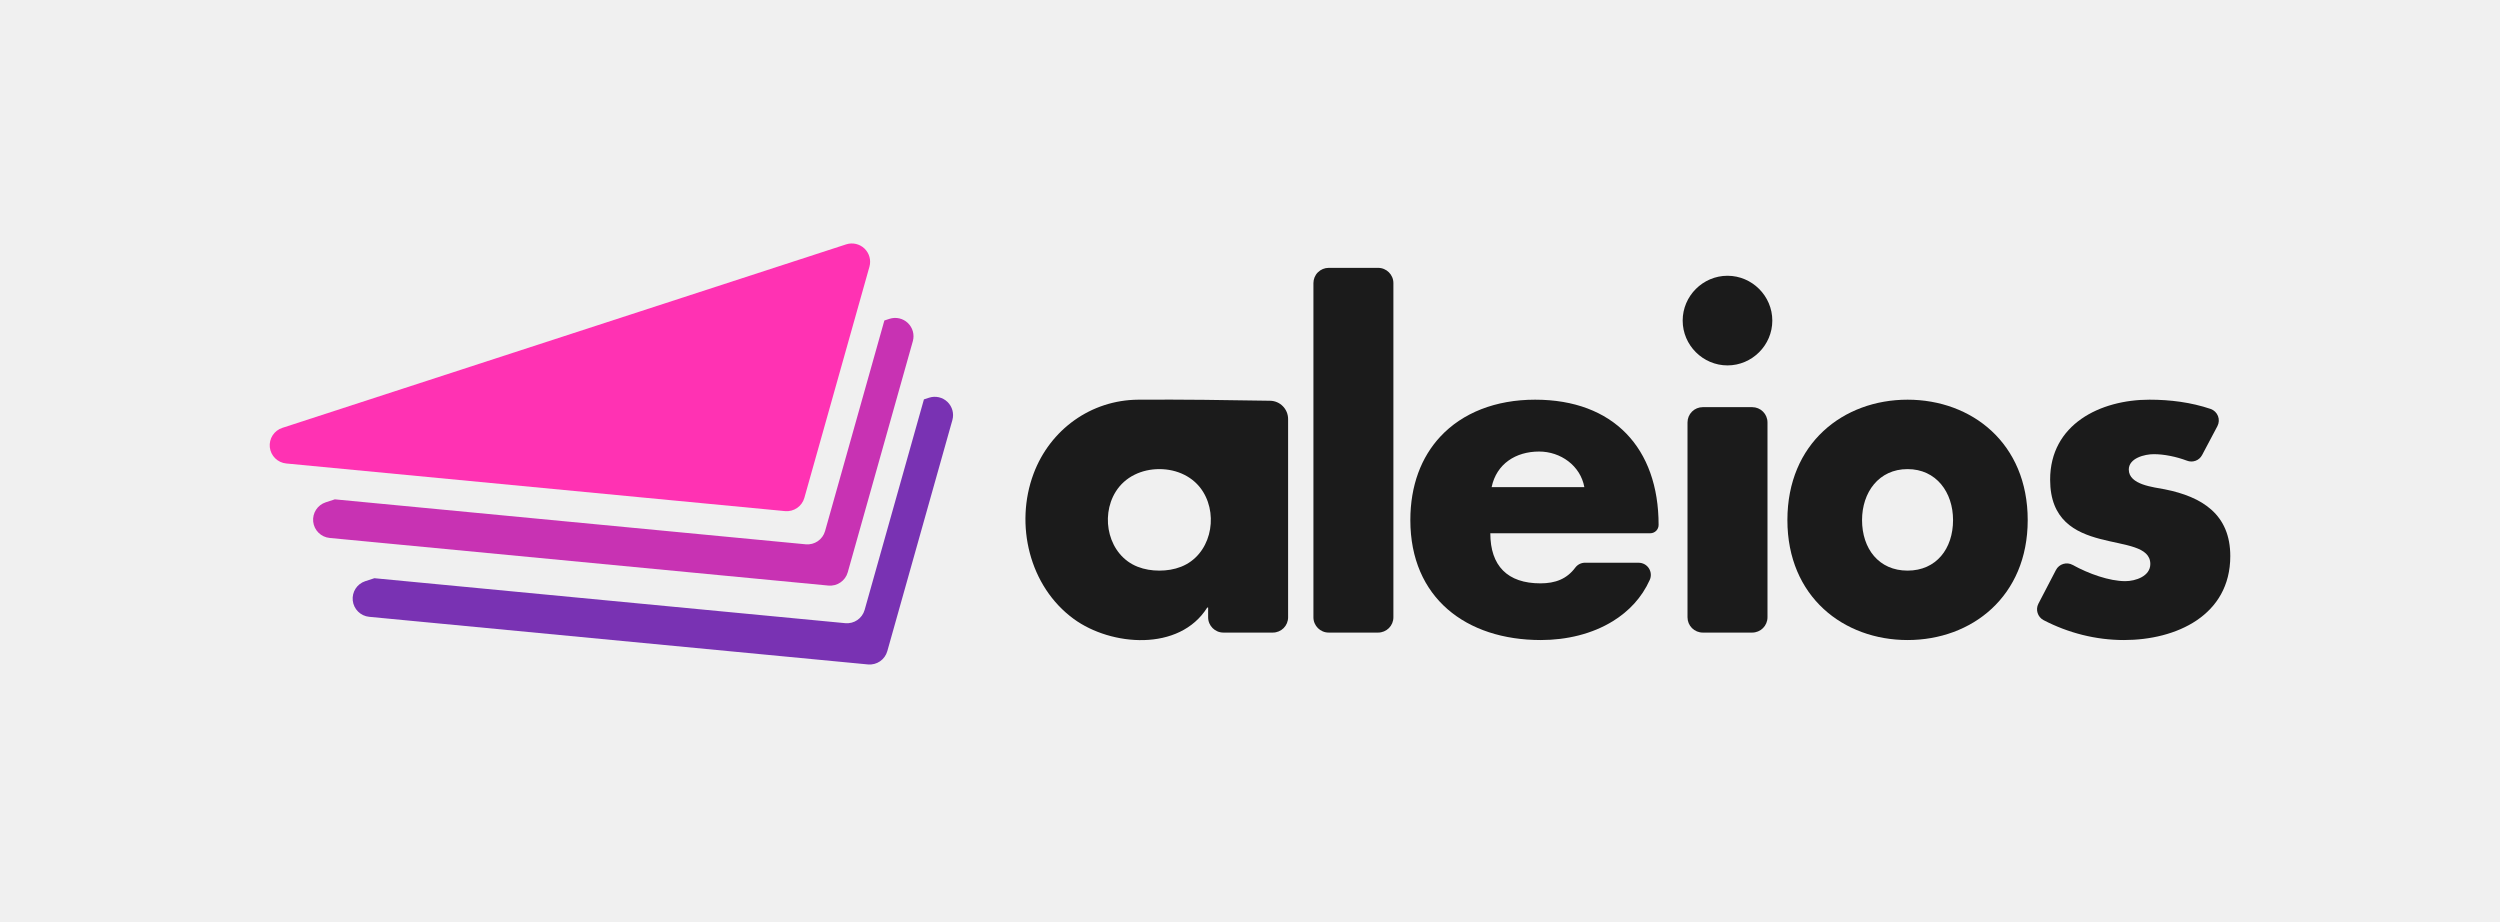
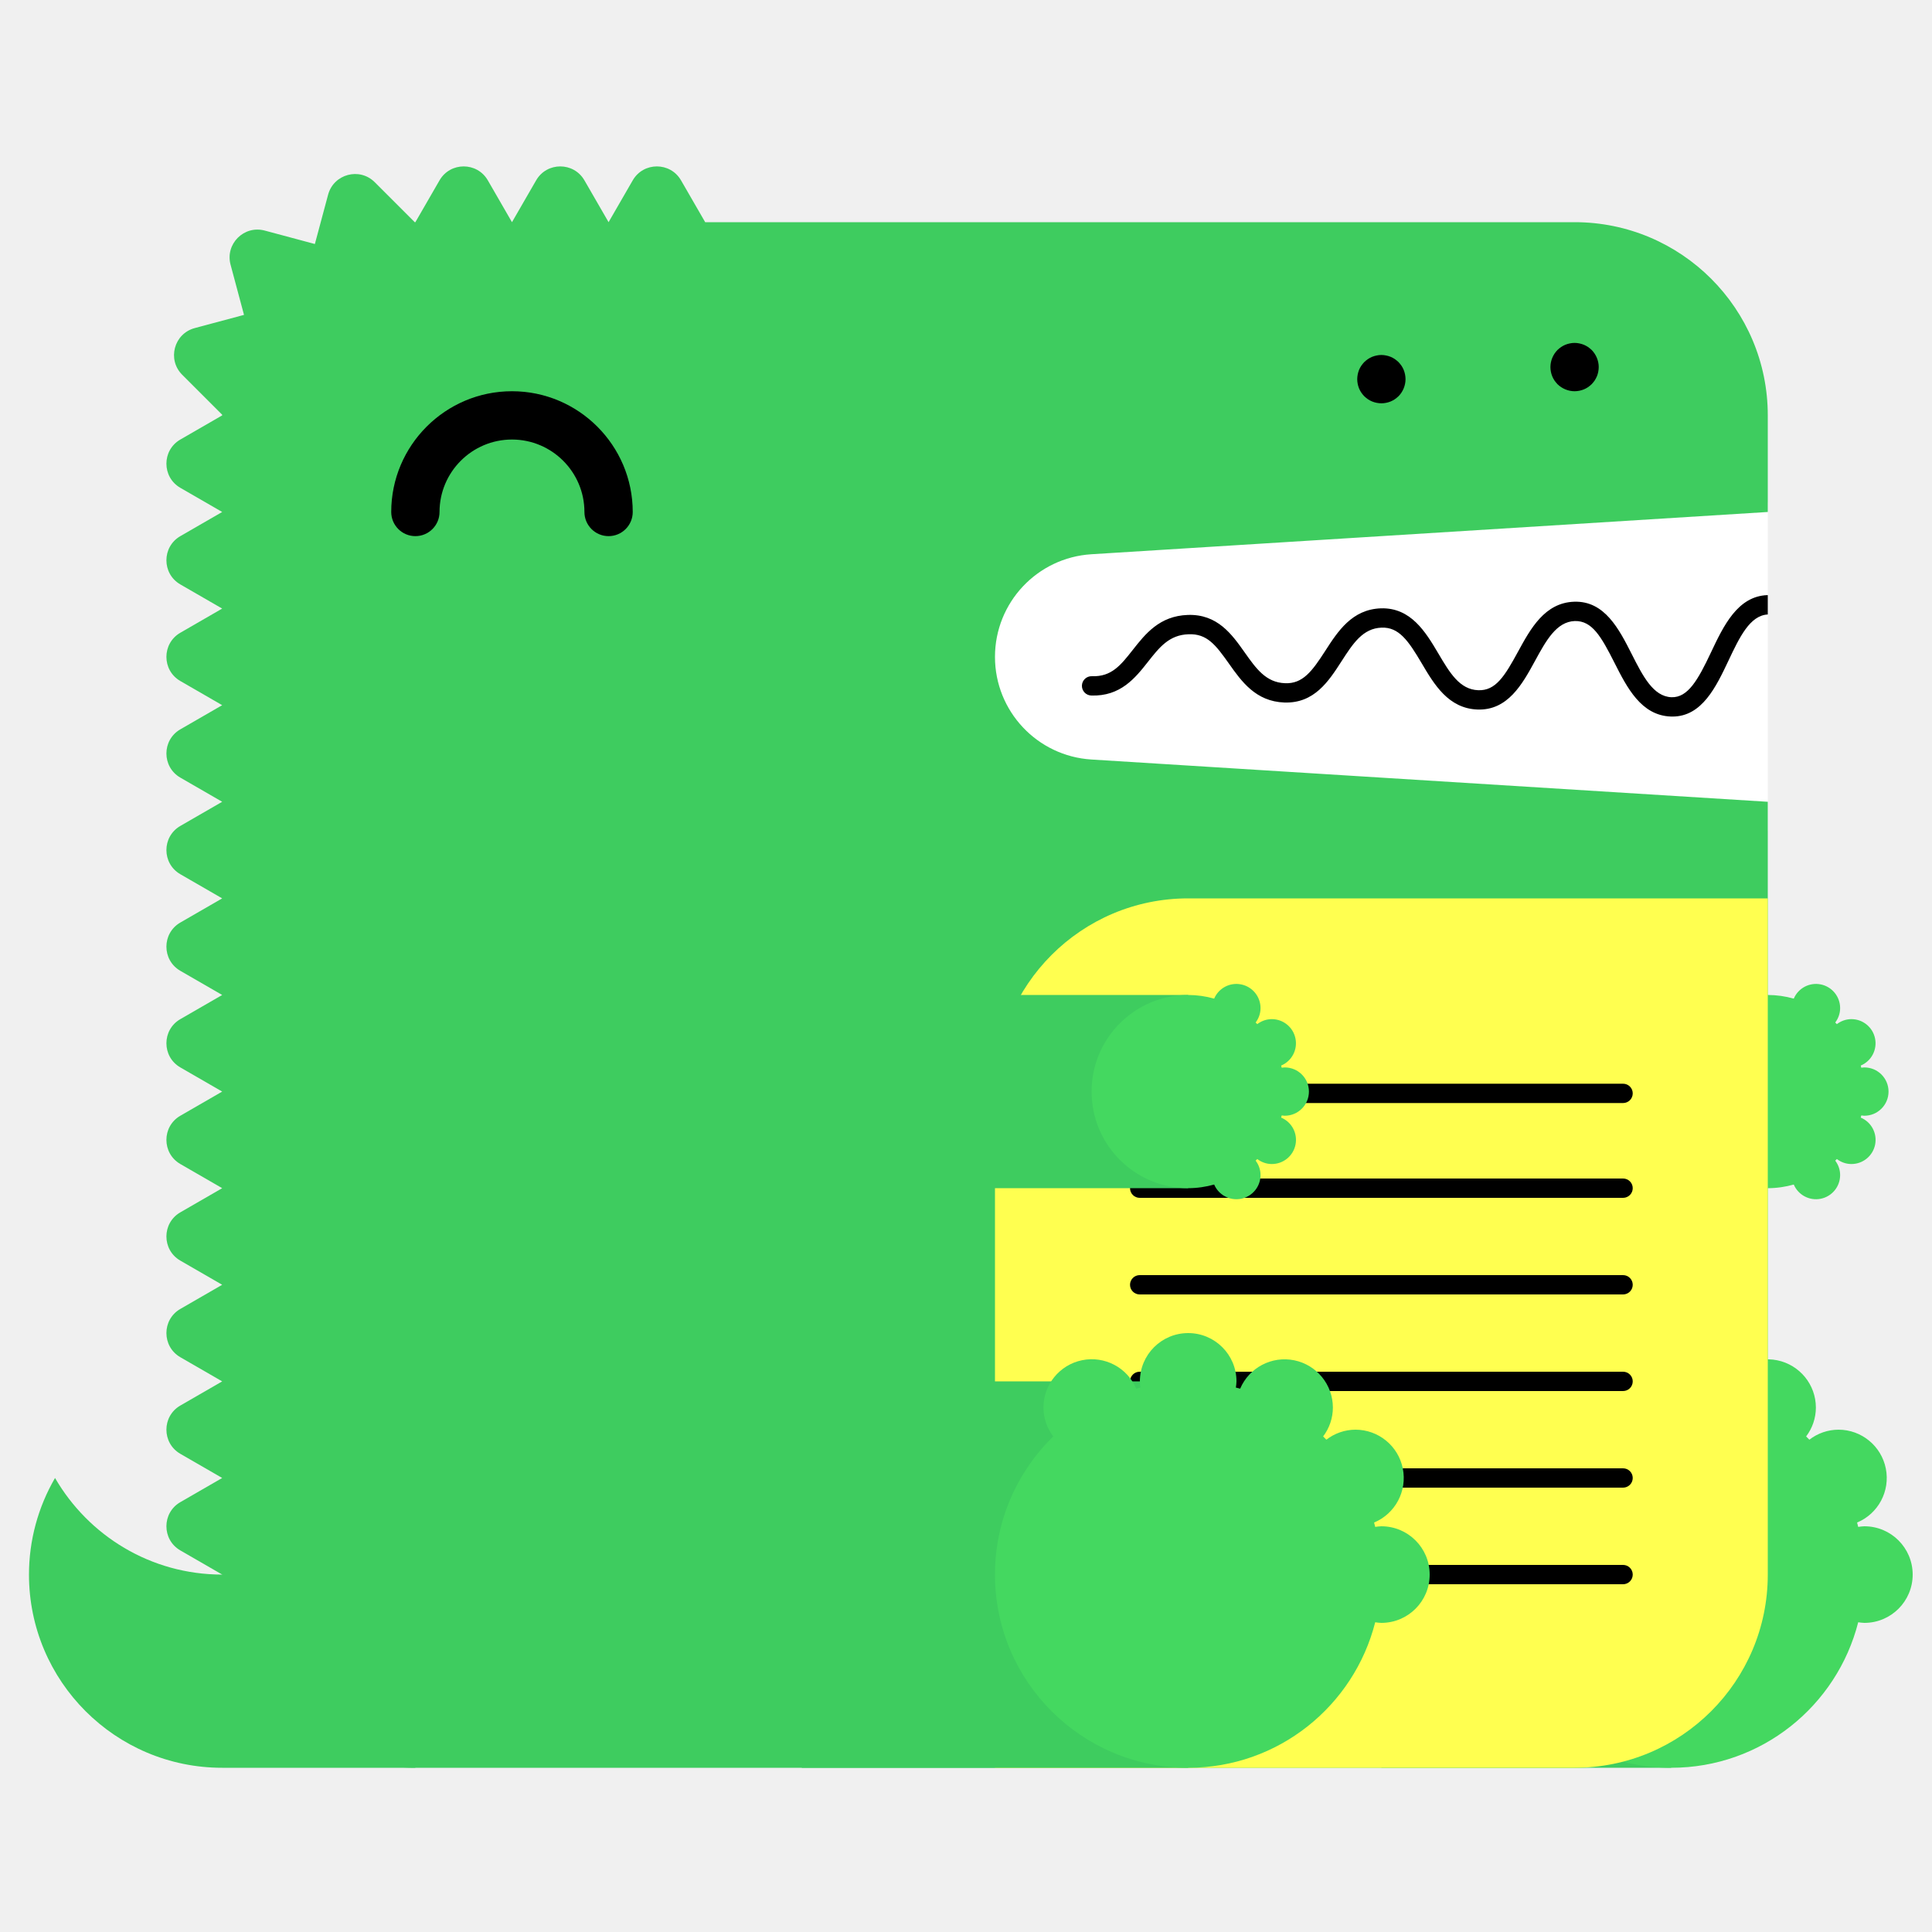
- <svg xmlns="http://www.w3.org/2000/svg" width="100%" height="100%" viewBox="0 0 190 70" version="1.1" xml:space="preserve" style="fill-rule:evenodd;clip-rule:evenodd;stroke-linejoin:round;stroke-miterlimit:2;">
-   <rect id="aleios-alt-dark" x="0" y="0" width="190" height="69.007" style="fill:none;" />
-   <g id="logo-lockup">
-     <g id="name">
-       <path d="M88.112,35.652c1.328,0 2.608,0.572 3.322,1.724c1.201,1.938 0.535,4.831 -1.669,5.696c-0.53,0.208 -1.086,0.295 -1.653,0.295c-0.568,-0 -1.124,-0.087 -1.654,-0.295c-2.204,-0.865 -2.87,-3.758 -1.669,-5.696c0.714,-1.152 1.994,-1.724 3.323,-1.724Zm9.784,-3.804c0,-0.759 -0.609,-1.379 -1.368,-1.391c-3.34,-0.056 -6.68,-0.103 -10.019,-0.081c-3.597,0.024 -6.697,2.269 -7.956,5.621c-1.446,3.853 -0.333,8.574 3.055,11.045c2.829,2.064 8.026,2.504 10.144,-0.87l0.066,-0l0,0.744c0,0.64 0.52,1.16 1.16,1.16l3.759,-0c0.307,-0 0.602,-0.123 0.82,-0.34c0.217,-0.218 0.339,-0.513 0.339,-0.82l0,-15.068Z" style="fill:#1b1b1b;fill-rule:nonzero;" />
-       <path d="M105.898,21.517c-0,-0.64 -0.52,-1.16 -1.16,-1.16l-3.759,0c-0.307,0 -0.602,0.123 -0.82,0.34c-0.217,0.217 -0.339,0.512 -0.339,0.82l-0,25.399c-0,0.64 0.519,1.16 1.159,1.16l3.759,-0c0.307,-0 0.602,-0.123 0.82,-0.34c0.217,-0.218 0.34,-0.513 0.34,-0.82l-0,-25.399Z" style="fill:#1b1b1b;fill-rule:nonzero;" />
-       <path d="M113.364,37.022c0.367,-1.77 1.837,-2.705 3.607,-2.705c1.636,-0 3.139,1.068 3.44,2.705l-7.047,-0Zm12.69,2.872c0,-5.845 -3.439,-9.518 -9.384,-9.518c-3.001,-0 -5.519,0.996 -7.205,2.807c-1.446,1.553 -2.279,3.706 -2.279,6.343c-0,5.911 4.241,9.117 9.918,9.117c1.971,0 3.908,-0.467 5.477,-1.436c1.204,-0.743 2.192,-1.78 2.798,-3.128c0.131,-0.286 0.108,-0.62 -0.062,-0.885c-0.17,-0.265 -0.463,-0.425 -0.778,-0.425c-1.282,-0.003 -3.186,-0.003 -4.074,-0.003c-0.29,-0 -0.564,0.136 -0.74,0.368c-0.641,0.863 -1.505,1.201 -2.654,1.201c-2.505,0 -3.807,-1.336 -3.807,-3.807l12.156,0c0.168,0 0.33,-0.067 0.449,-0.186c0.118,-0.119 0.185,-0.28 0.185,-0.448c0,-0 0,-0 0,-0Z" style="fill:#1b1b1b;fill-rule:nonzero;" />
-       <path d="M134.329,32.103c-0,-0.307 -0.123,-0.602 -0.34,-0.82c-0.218,-0.217 -0.512,-0.339 -0.82,-0.339l-3.759,-0c-0.307,-0 -0.602,0.122 -0.82,0.339c-0.217,0.218 -0.339,0.513 -0.339,0.82l-0,14.813c-0,0.307 0.122,0.602 0.339,0.82c0.218,0.217 0.513,0.34 0.82,0.34l3.759,-0c0.308,-0 0.602,-0.123 0.82,-0.34c0.217,-0.218 0.34,-0.513 0.34,-0.82l-0,-14.813Zm-3.039,-11.145c-1.871,0 -3.407,1.537 -3.407,3.407c0,1.87 1.536,3.406 3.407,3.406c1.87,0 3.406,-1.536 3.406,-3.406c-0,-1.87 -1.536,-3.407 -3.406,-3.407Z" style="fill:#1b1b1b;fill-rule:nonzero;" />
-       <path d="M144.974,30.376c-4.876,-0 -9.132,3.306 -9.132,9.15c0,5.844 4.286,9.117 9.132,9.117c4.876,0 9.132,-3.306 9.132,-9.117c-0,-5.844 -4.256,-9.15 -9.132,-9.15Zm0,5.276c2.187,0 3.458,1.77 3.458,3.874c-0,2.171 -1.271,3.841 -3.458,3.841c-2.187,-0 -3.458,-1.67 -3.458,-3.841c0,-2.104 1.271,-3.874 3.458,-3.874Z" style="fill:#1b1b1b;fill-rule:nonzero;" />
-       <path d="M168.523,32.387c0.125,-0.238 0.141,-0.518 0.044,-0.768c-0.098,-0.25 -0.299,-0.446 -0.551,-0.537c-1.494,-0.505 -3.076,-0.706 -4.658,-0.706c-3.741,-0 -7.548,1.87 -7.548,6.078c0,3.072 1.904,4.007 3.807,4.508c1.904,0.501 3.807,0.568 3.807,1.904c0,0.935 -1.135,1.302 -1.903,1.302c-1.208,0 -2.783,-0.561 -3.996,-1.232c-0.219,-0.122 -0.478,-0.15 -0.717,-0.077c-0.24,0.072 -0.44,0.237 -0.555,0.459c-0.395,0.756 -0.955,1.835 -1.334,2.563c-0.235,0.453 -0.06,1.011 0.392,1.249c1.878,0.979 3.981,1.513 6.11,1.513c3.974,0 8.081,-1.87 8.081,-6.378c0,-3.173 -2.137,-4.509 -4.976,-5.076c-0.835,-0.167 -2.738,-0.334 -2.738,-1.503c-0,-0.868 1.202,-1.169 1.903,-1.169c0.776,-0 1.702,0.188 2.511,0.492c0.438,0.176 0.938,-0.007 1.157,-0.425c0.34,-0.629 0.812,-1.528 1.164,-2.197Z" style="fill:#1b1b1b;fill-rule:nonzero;" />
-     </g>
-     <g id="icon">
-       <path d="M67.212,24.358l0.393,-0.128c0.488,-0.158 1.024,-0.036 1.394,0.32c0.37,0.356 0.515,0.886 0.376,1.381c-1.3,4.614 -4.022,14.281 -4.946,17.564c-0.183,0.647 -0.802,1.072 -1.472,1.008c-5.219,-0.499 -26.8,-2.559 -37.903,-3.619c-0.656,-0.063 -1.178,-0.578 -1.251,-1.233c-0.072,-0.656 0.326,-1.272 0.953,-1.476l0.692,-0.225l35.786,3.417c0.67,0.064 1.29,-0.36 1.472,-1.008l4.506,-16.001Z" style="fill:#c832b3;" />
-       <path d="M70.218,30.353l0.393,-0.128c0.488,-0.159 1.024,-0.036 1.394,0.319c0.371,0.356 0.515,0.887 0.376,1.381c-1.299,4.614 -4.021,14.281 -4.946,17.564c-0.182,0.648 -0.802,1.072 -1.472,1.008c-5.219,-0.498 -26.8,-2.559 -37.903,-3.619c-0.656,-0.063 -1.178,-0.578 -1.25,-1.233c-0.073,-0.655 0.325,-1.272 0.952,-1.476l0.692,-0.225l35.787,3.417c0.669,0.064 1.289,-0.36 1.471,-1.008l4.506,-16Z" style="fill:#7932b3;" />
-       <path d="M61.132,37.836c-0.183,0.648 -0.802,1.072 -1.472,1.008c-5.219,-0.498 -26.8,-2.559 -37.903,-3.619c-0.656,-0.063 -1.179,-0.578 -1.251,-1.233c-0.072,-0.655 0.326,-1.271 0.953,-1.475c11.475,-3.735 35.152,-11.441 42.848,-13.945c0.489,-0.159 1.025,-0.036 1.395,0.319c0.37,0.356 0.514,0.887 0.375,1.381c-1.299,4.614 -4.021,14.281 -4.945,17.564Z" style="fill:#ff32b3;" />
-     </g>
+ <svg xmlns="http://www.w3.org/2000/svg" width="200" height="200" viewBox="0 0 200 200">
+   <g fill="none" fill-rule="evenodd">
+     <path fill="#FFF" d="M99 52h84v34H99z" />
+     <path d="M23 163c-7.398 0-13.843-4.027-17.303-10A19.886 19.886 0 0 0 3 163c0 11.046 8.954 20 20 20h20v-20H23z" fill="#3ECC5F" />
+     <path d="M112.98 57.376L183 53V43c0-11.046-8.954-20-20-20H73l-2.5-4.33c-1.112-1.925-3.889-1.925-5 0L63 23l-2.5-4.33c-1.111-1.925-3.889-1.925-5 0L53 23l-2.5-4.33c-1.111-1.925-3.889-1.925-5 0L43 23c-.022 0-.042.003-.065.003l-4.142-4.141c-1.57-1.571-4.252-.853-4.828 1.294l-1.369 5.104-5.192-1.392c-2.148-.575-4.111 1.389-3.535 3.536l1.39 5.193-5.102 1.367c-2.148.576-2.867 3.259-1.296 4.83l4.142 4.142c0 .021-.003.042-.003.064l-4.33 2.5c-1.925 1.111-1.925 3.889 0 5L23 53l-4.33 2.5c-1.925 1.111-1.925 3.889 0 5L23 63l-4.33 2.5c-1.925 1.111-1.925 3.889 0 5L23 73l-4.33 2.5c-1.925 1.111-1.925 3.889 0 5L23 83l-4.33 2.5c-1.925 1.111-1.925 3.889 0 5L23 93l-4.33 2.5c-1.925 1.111-1.925 3.889 0 5L23 103l-4.33 2.5c-1.925 1.111-1.925 3.889 0 5L23 113l-4.33 2.5c-1.925 1.111-1.925 3.889 0 5L23 123l-4.33 2.5c-1.925 1.111-1.925 3.889 0 5L23 133l-4.33 2.5c-1.925 1.111-1.925 3.889 0 5L23 143l-4.33 2.5c-1.925 1.111-1.925 3.889 0 5L23 153l-4.33 2.5c-1.925 1.111-1.925 3.889 0 5L23 163c0 11.046 8.954 20 20 20h120c11.046 0 20-8.954 20-20V83l-70.02-4.376A10.645 10.645 0 0 1 103 68c0-5.621 4.37-10.273 9.98-10.624" fill="#3ECC5F" />
+     <path fill="#3ECC5F" d="M143 183h30v-40h-30z" />
+     <path d="M193 158c-.219 0-.428.037-.639.064-.038-.15-.074-.301-.116-.451A5 5 0 0 0 190.32 148a4.96 4.96 0 0 0-3.016 1.036 26.531 26.531 0 0 0-.335-.336 4.955 4.955 0 0 0 1.011-2.987 5 5 0 0 0-9.599-1.959c-.148-.042-.297-.077-.445-.115.027-.211.064-.42.064-.639a5 5 0 0 0-5-5 5 5 0 0 0-5 5c0 .219.037.428.064.639-.148.038-.297.073-.445.115a4.998 4.998 0 0 0-9.599 1.959c0 1.125.384 2.151 1.011 2.987-3.717 3.632-6.031 8.693-6.031 14.3 0 11.046 8.954 20 20 20 9.339 0 17.16-6.41 19.361-15.064.211.027.42.064.639.064a5 5 0 0 0 5-5 5 5 0 0 0-5-5" fill="#44D860" />
+     <path fill="#3ECC5F" d="M153 123h30v-20h-30z" />
+     <path d="M193 115.5a2.5 2.5 0 1 0 0-5c-.109 0-.214.019-.319.032-.02-.075-.037-.15-.058-.225a2.501 2.501 0 0 0-.963-4.807c-.569 0-1.088.197-1.508.518a6.653 6.653 0 0 0-.168-.168c.314-.417.506-.931.506-1.494a2.5 2.5 0 0 0-4.8-.979A9.987 9.987 0 0 0 183 103c-5.522 0-10 4.478-10 10s4.478 10 10 10c.934 0 1.833-.138 2.69-.377a2.5 2.5 0 0 0 4.8-.979c0-.563-.192-1.077-.506-1.494.057-.055.113-.111.168-.168.42.321.939.518 1.508.518a2.5 2.5 0 0 0 .963-4.807c.021-.074.038-.15.058-.225.105.013.21.032.319.032" fill="#44D860" />
+     <path d="M63 55.5a2.5 2.5 0 0 1-2.5-2.5c0-4.136-3.364-7.5-7.5-7.5s-7.5 3.364-7.5 7.5a2.5 2.5 0 1 1-5 0c0-6.893 5.607-12.5 12.5-12.5S65.5 46.107 65.5 53a2.5 2.5 0 0 1-2.5 2.5" fill="#000" />
+     <path d="M103 183h60c11.046 0 20-8.954 20-20V93h-60c-11.046 0-20 8.954-20 20v70z" fill="#FFFF50" />
+     <path d="M168.02 124h-50.04a1 1 0 1 1 0-2h50.04a1 1 0 1 1 0 2m0 20h-50.04a1 1 0 1 1 0-2h50.04a1 1 0 1 1 0 2m0 20h-50.04a1 1 0 1 1 0-2h50.04a1 1 0 1 1 0 2m0-49.814h-50.04a1 1 0 1 1 0-2h50.04a1 1 0 1 1 0 2m0 19.814h-50.04a1 1 0 1 1 0-2h50.04a1 1 0 1 1 0 2m0 20h-50.04a1 1 0 1 1 0-2h50.04a1 1 0 1 1 0 2M183 61.611c-.012 0-.022-.006-.034-.005-3.09.105-4.552 3.196-5.842 5.923-1.346 2.85-2.387 4.703-4.093 4.647-1.889-.068-2.969-2.202-4.113-4.46-1.314-2.594-2.814-5.536-5.963-5.426-3.046.104-4.513 2.794-5.807 5.167-1.377 2.528-2.314 4.065-4.121 3.994-1.927-.07-2.951-1.805-4.136-3.813-1.321-2.236-2.848-4.75-5.936-4.664-2.994.103-4.465 2.385-5.763 4.4-1.373 2.13-2.335 3.428-4.165 3.351-1.973-.07-2.992-1.51-4.171-3.177-1.324-1.873-2.816-3.993-5.895-3.89-2.928.1-4.399 1.97-5.696 3.618-1.232 1.564-2.194 2.802-4.229 2.724a1 1 0 0 0-.072 2c3.017.101 4.545-1.8 5.872-3.487 1.177-1.496 2.193-2.787 4.193-2.855 1.926-.082 2.829 1.115 4.195 3.045 1.297 1.834 2.769 3.914 5.731 4.021 3.103.104 4.596-2.215 5.918-4.267 1.182-1.834 2.202-3.417 4.15-3.484 1.793-.067 2.769 1.35 4.145 3.681 1.297 2.197 2.766 4.686 5.787 4.796 3.125.108 4.634-2.62 5.949-5.035 1.139-2.088 2.214-4.06 4.119-4.126 1.793-.042 2.728 1.595 4.111 4.33 1.292 2.553 2.757 5.445 5.825 5.556l.169.003c3.064 0 4.518-3.075 5.805-5.794 1.139-2.41 2.217-4.68 4.067-4.773v-2z" fill="#000" />
+     <path fill="#3ECC5F" d="M83 183h40v-40H83z" />
+     <path d="M143 158c-.219 0-.428.037-.639.064-.038-.15-.074-.301-.116-.451A5 5 0 0 0 140.32 148a4.96 4.96 0 0 0-3.016 1.036 26.531 26.531 0 0 0-.335-.336 4.955 4.955 0 0 0 1.011-2.987 5 5 0 0 0-9.599-1.959c-.148-.042-.297-.077-.445-.115.027-.211.064-.42.064-.639a5 5 0 0 0-5-5 5 5 0 0 0-5 5c0 .219.037.428.064.639-.148.038-.297.073-.445.115a4.998 4.998 0 0 0-9.599 1.959c0 1.125.384 2.151 1.011 2.987-3.717 3.632-6.031 8.693-6.031 14.3 0 11.046 8.954 20 20 20 9.339 0 17.16-6.41 19.361-15.064.211.027.42.064.639.064a5 5 0 0 0 5-5 5 5 0 0 0-5-5" fill="#44D860" />
+     <path fill="#3ECC5F" d="M83 123h40v-20H83z" />
+     <path d="M133 115.5a2.5 2.5 0 1 0 0-5c-.109 0-.214.019-.319.032-.02-.075-.037-.15-.058-.225a2.501 2.501 0 0 0-.963-4.807c-.569 0-1.088.197-1.508.518a6.653 6.653 0 0 0-.168-.168c.314-.417.506-.931.506-1.494a2.5 2.5 0 0 0-4.8-.979A9.987 9.987 0 0 0 123 103c-5.522 0-10 4.478-10 10s4.478 10 10 10c.934 0 1.833-.138 2.69-.377a2.5 2.5 0 0 0 4.8-.979c0-.563-.192-1.077-.506-1.494.057-.055.113-.111.168-.168.42.321.939.518 1.508.518a2.5 2.5 0 0 0 .963-4.807c.021-.074.038-.15.058-.225.105.013.21.032.319.032" fill="#44D860" />
+     <path d="M143 41.75c-.16 0-.33-.02-.49-.05a2.52 2.52 0 0 1-.47-.14c-.15-.06-.29-.14-.431-.23-.13-.09-.259-.2-.38-.31-.109-.12-.219-.24-.309-.38s-.17-.28-.231-.43a2.619 2.619 0 0 1-.189-.96c0-.16.02-.33.05-.49.03-.16.08-.31.139-.47.061-.15.141-.29.231-.43.09-.13.2-.26.309-.38.121-.11.25-.22.38-.31.141-.09.281-.17.431-.23.149-.06.31-.11.47-.14.32-.07.65-.07.98 0 .159.03.32.08.47.14.149.06.29.14.43.23.13.09.259.2.38.31.11.12.22.25.31.38.09.14.17.28.23.43.06.16.11.31.14.47.029.16.05.33.05.49 0 .66-.271 1.31-.73 1.77-.121.11-.25.22-.38.31-.14.09-.281.17-.43.23a2.565 2.565 0 0 1-.96.19m20-1.25c-.66 0-1.3-.27-1.771-.73a3.802 3.802 0 0 1-.309-.38c-.09-.14-.17-.28-.231-.43a2.619 2.619 0 0 1-.189-.96c0-.66.27-1.3.729-1.77.121-.11.25-.22.38-.31.141-.09.281-.17.431-.23.149-.06.31-.11.47-.14.32-.07.66-.07.98 0 .159.03.32.08.47.14.149.06.29.14.43.23.13.09.259.2.38.31.459.47.73 1.11.73 1.77 0 .16-.021.33-.05.49-.03.16-.08.32-.14.47-.07.15-.14.29-.23.43-.09.13-.2.26-.31.38-.121.11-.25.22-.38.31-.14.09-.281.17-.43.23a2.565 2.565 0 0 1-.96.19" fill="#000" />
  </g>
</svg>
